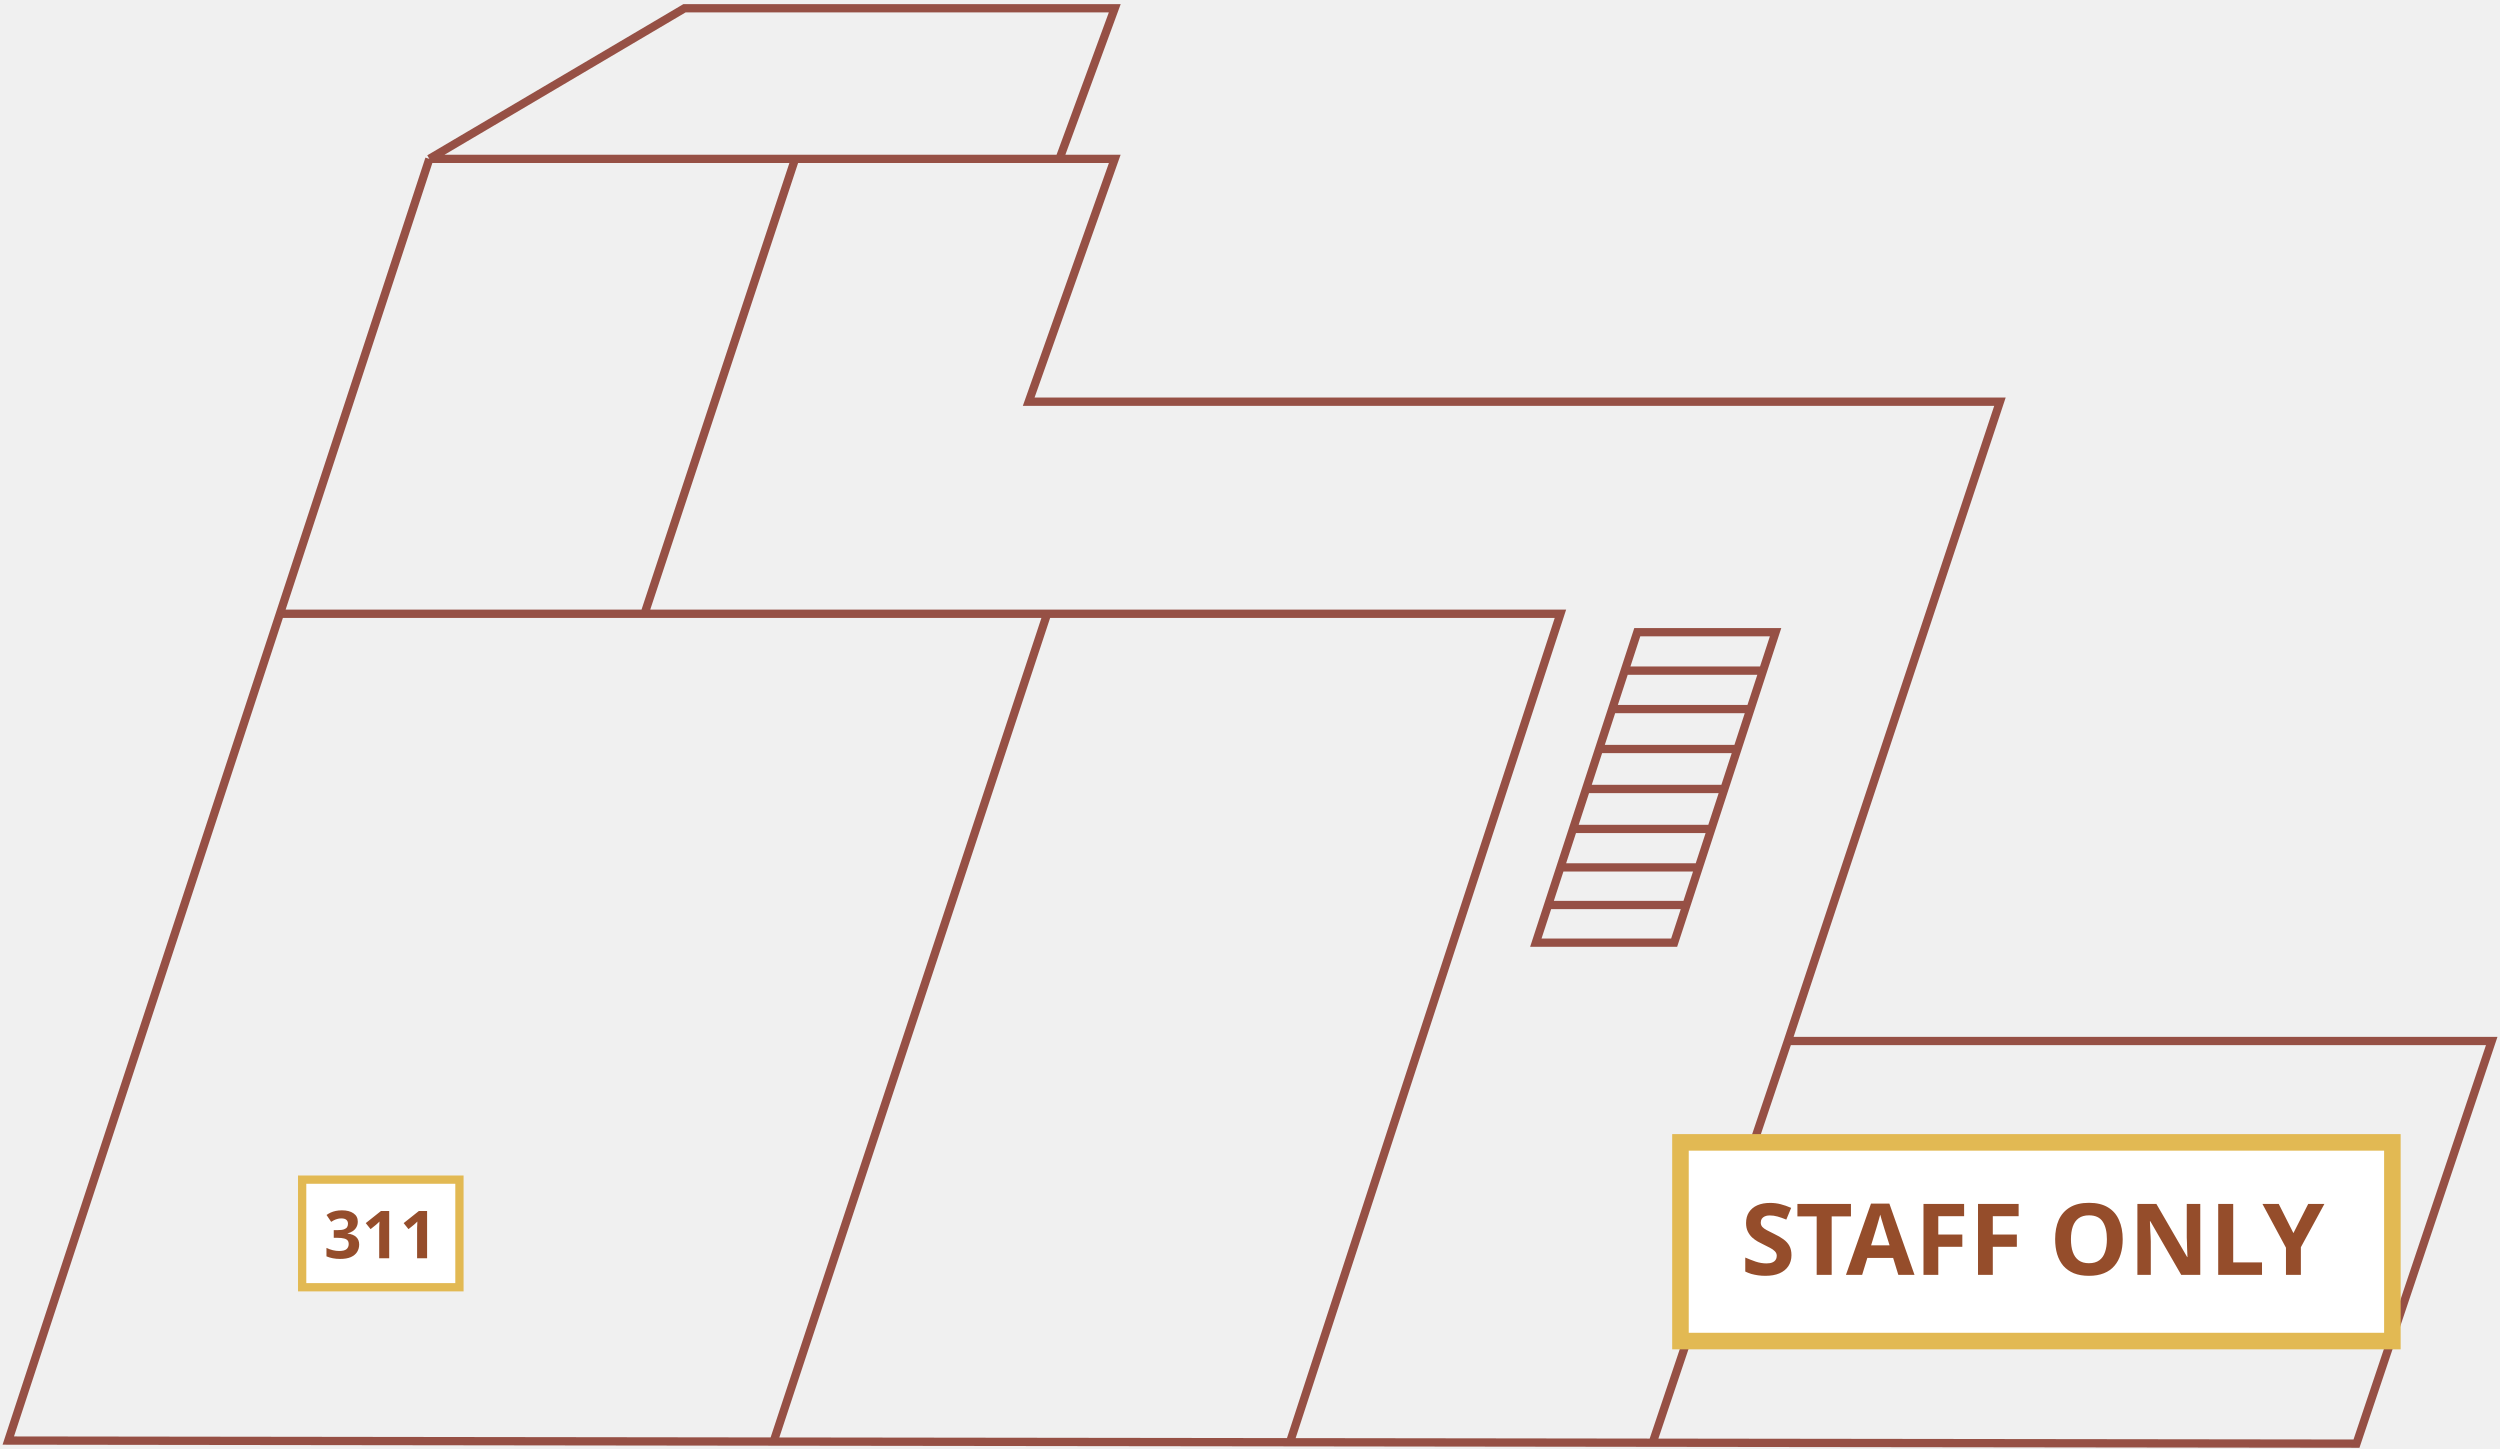
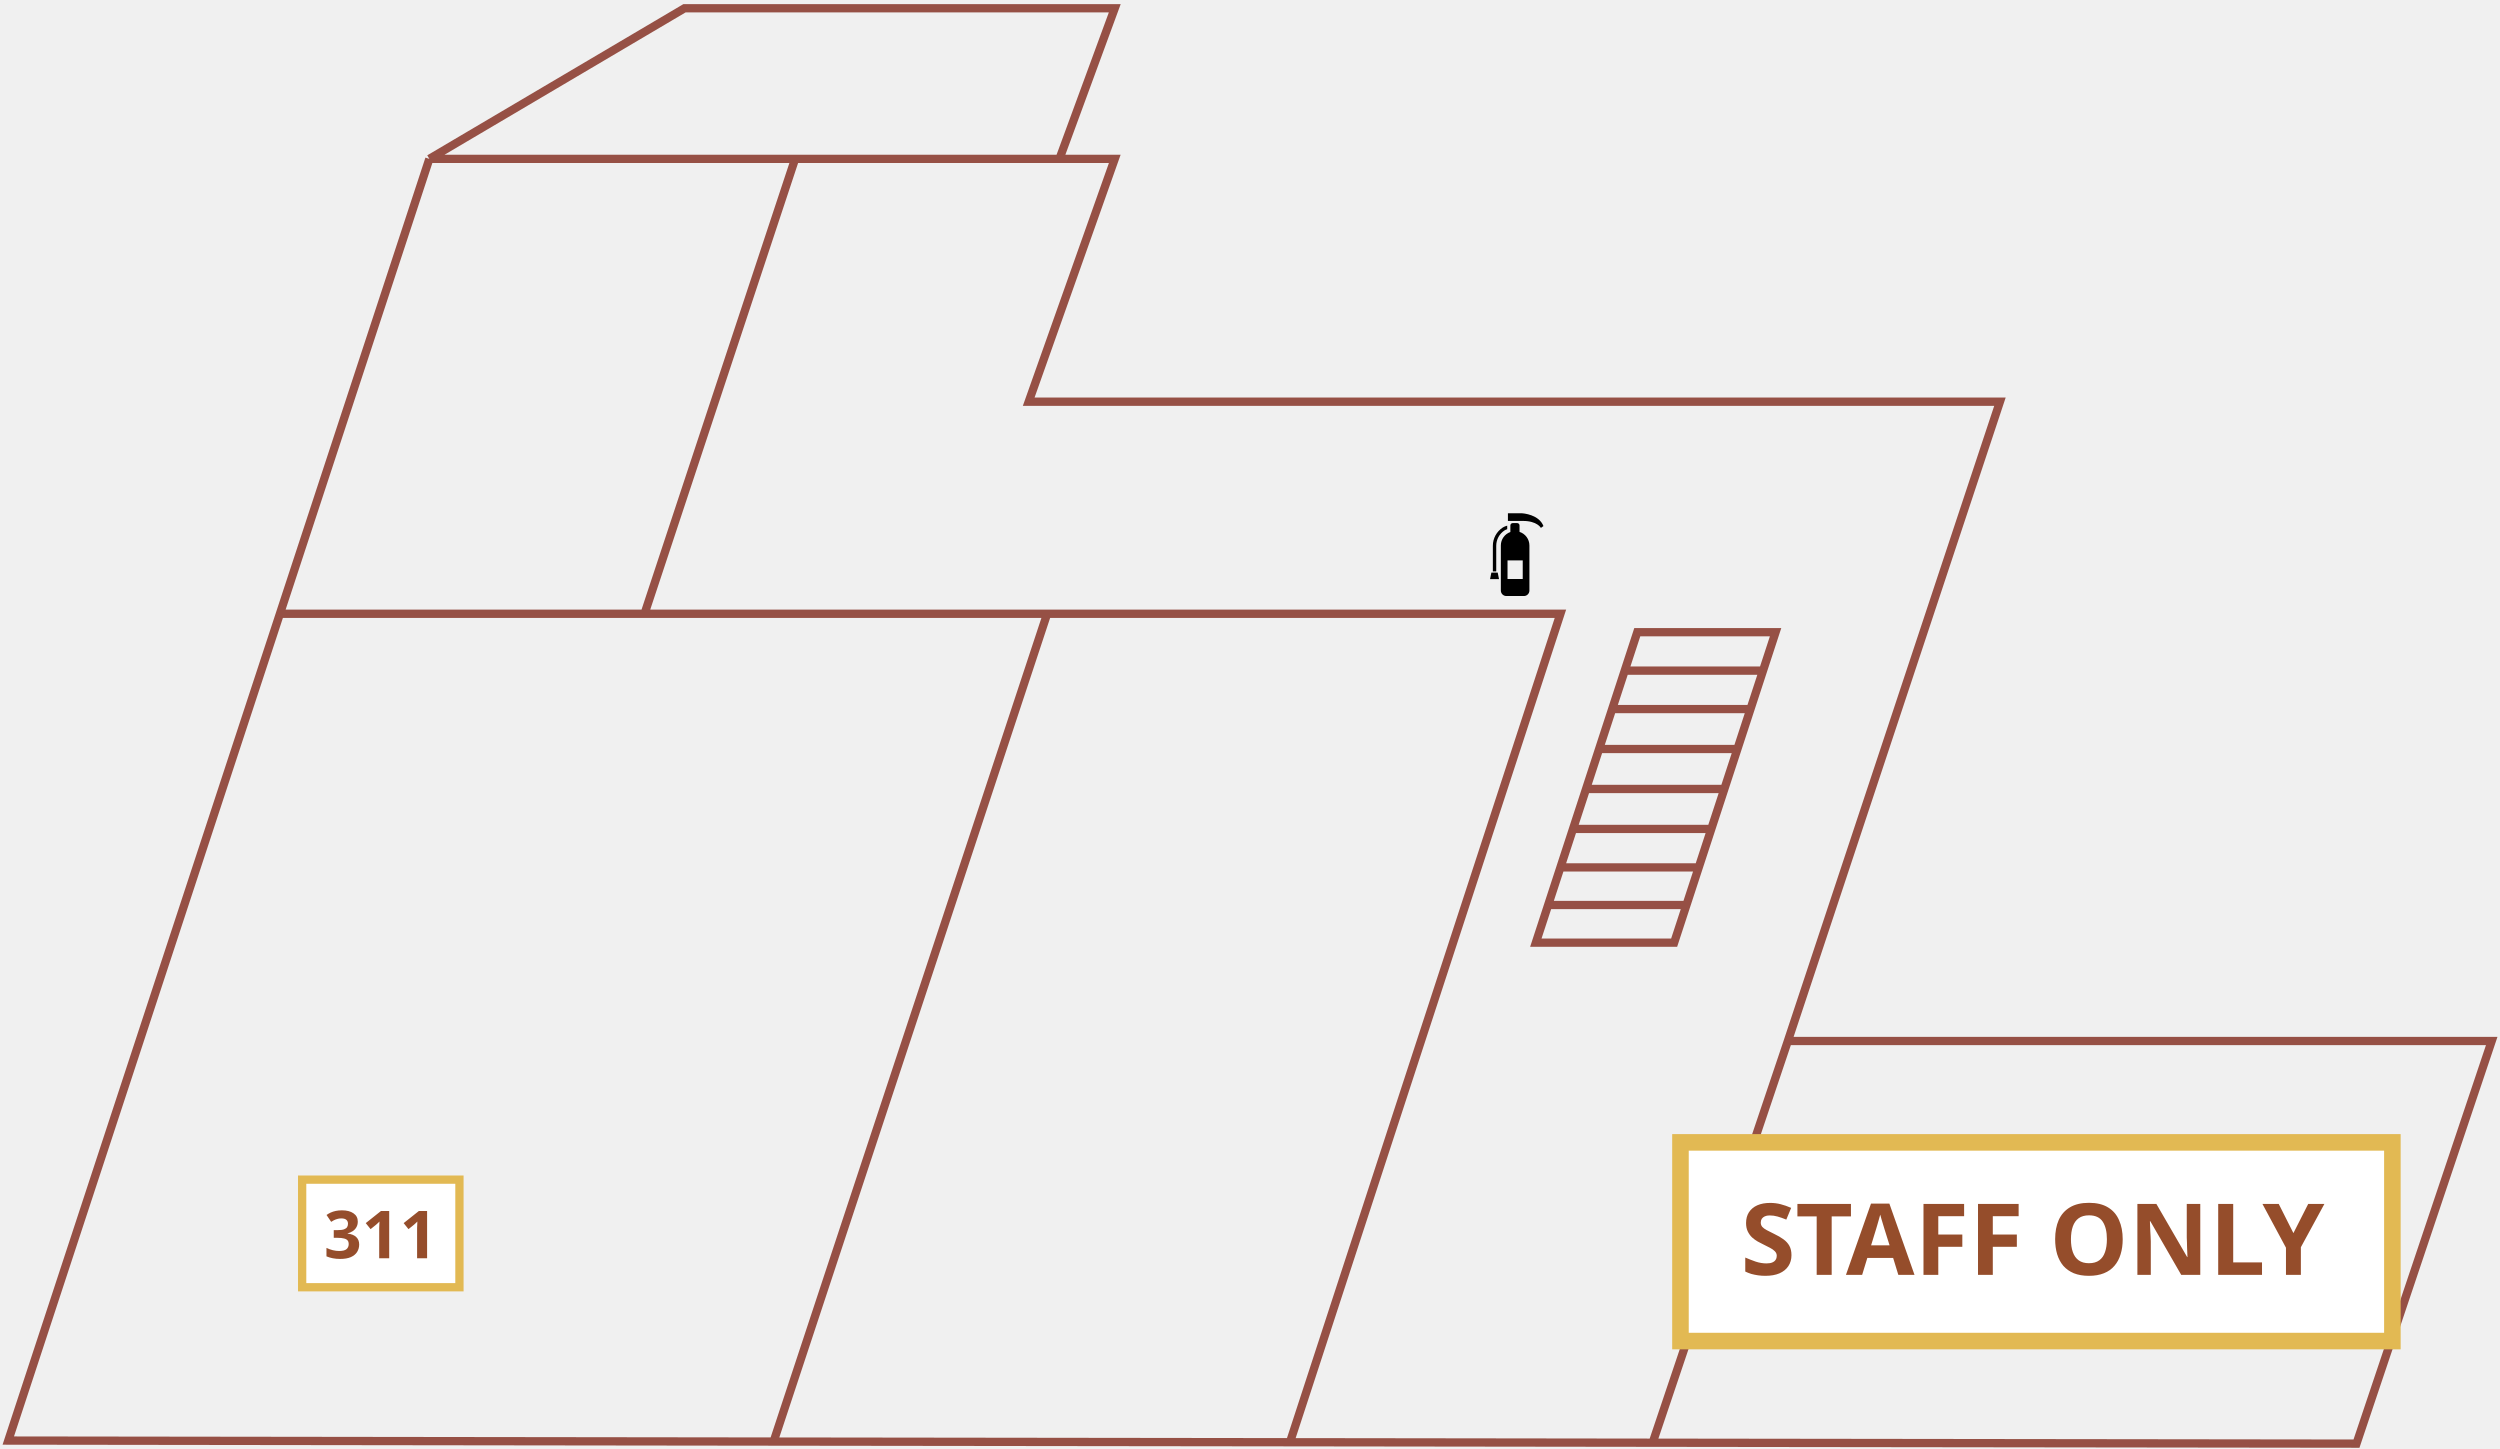
<svg xmlns="http://www.w3.org/2000/svg" width="302" height="175" viewBox="0 0 302 175" fill="none">
  <path d="M51.866 19.193L82.683 1H134.663L127.98 19.193M51.866 19.193L33.813 74.144M51.866 19.193H96.049M127.98 19.193H134.663L124.267 48.525H241.594L215.975 125.752M127.98 19.193H96.049M215.975 125.752H301L284.663 174.391L199.639 174.28M215.975 125.752L199.639 174.28M33.813 74.144L1 174.02L93.451 174.141M33.813 74.144H77.856M155.827 174.222L188.5 74.144H126.495M155.827 174.222L93.451 174.141M155.827 174.222L199.639 174.28M93.451 174.141L126.495 74.144M126.495 74.144H77.856M77.856 74.144L96.049 19.193M187.015 109.326L185.53 113.871H202.238L203.723 109.326M187.015 109.326H203.723M187.015 109.326L188.5 104.78M203.723 109.326L205.208 104.78M188.5 104.78H205.208M188.5 104.78L190.018 100.134M205.208 104.78L206.726 100.134M190.018 100.134H206.726M190.018 100.134L191.595 95.307M206.726 100.134L208.303 95.307M191.595 95.307H208.303M191.595 95.307L193.172 90.48M208.303 95.307L209.88 90.48M193.172 90.48H209.88M193.172 90.48L194.749 85.653M209.88 90.48L211.457 85.653M194.749 85.653H211.457M194.749 85.653L196.266 81.012M211.457 85.653L214.49 76.371H197.782L196.266 81.012M196.266 81.012H212.634" stroke="#965045" />
  <rect x="203" y="138" width="86" height="24" fill="white" stroke="#E2B953" stroke-width="2" />
  <path d="M216.409 151.624C216.409 152.128 216.285 152.568 216.037 152.944C215.789 153.32 215.429 153.612 214.957 153.82C214.493 154.02 213.925 154.12 213.253 154.12C212.957 154.12 212.665 154.1 212.377 154.06C212.097 154.02 211.825 153.964 211.561 153.892C211.305 153.812 211.061 153.716 210.829 153.604V151.912C211.237 152.088 211.657 152.252 212.089 152.404C212.529 152.548 212.965 152.62 213.397 152.62C213.693 152.62 213.929 152.58 214.105 152.5C214.289 152.42 214.421 152.312 214.501 152.176C214.589 152.04 214.633 151.884 214.633 151.708C214.633 151.492 214.557 151.308 214.405 151.156C214.261 151.004 214.065 150.864 213.817 150.736C213.569 150.6 213.285 150.456 212.965 150.304C212.765 150.208 212.549 150.096 212.317 149.968C212.085 149.832 211.861 149.668 211.645 149.476C211.437 149.276 211.265 149.036 211.129 148.756C210.993 148.476 210.925 148.14 210.925 147.748C210.925 147.236 211.041 146.8 211.273 146.44C211.513 146.072 211.849 145.792 212.281 145.6C212.721 145.408 213.237 145.312 213.829 145.312C214.277 145.312 214.701 145.364 215.101 145.468C215.509 145.572 215.933 145.72 216.373 145.912L215.785 147.328C215.393 147.168 215.041 147.044 214.729 146.956C214.417 146.868 214.097 146.824 213.769 146.824C213.545 146.824 213.353 146.86 213.193 146.932C213.033 147.004 212.909 147.104 212.821 147.232C212.741 147.36 212.701 147.512 212.701 147.688C212.701 147.888 212.761 148.06 212.881 148.204C213.001 148.34 213.181 148.472 213.421 148.6C213.661 148.728 213.961 148.88 214.321 149.056C214.761 149.264 215.133 149.48 215.437 149.704C215.749 149.928 215.989 150.192 216.157 150.496C216.325 150.8 216.409 151.176 216.409 151.624ZM221.267 154H219.455V146.944H217.127V145.432H223.595V146.944H221.267V154ZM229.316 154L228.692 151.96H225.572L224.948 154H222.992L226.016 145.396H228.236L231.272 154H229.316ZM227.636 148.444C227.596 148.308 227.544 148.136 227.48 147.928C227.416 147.72 227.352 147.508 227.288 147.292C227.224 147.076 227.172 146.888 227.132 146.728C227.092 146.888 227.036 147.088 226.964 147.328C226.9 147.56 226.836 147.784 226.772 148C226.716 148.208 226.672 148.356 226.64 148.444L226.028 150.436H228.26L227.636 148.444ZM234.145 154H232.357V145.432H237.265V146.92H234.145V149.128H237.049V150.616H234.145V154ZM240.731 154H238.943V145.432H243.851V146.92H240.731V149.128H243.635V150.616H240.731V154ZM256.422 149.704C256.422 150.368 256.338 150.972 256.17 151.516C256.01 152.052 255.762 152.516 255.426 152.908C255.098 153.3 254.674 153.6 254.154 153.808C253.642 154.016 253.038 154.12 252.342 154.12C251.646 154.12 251.038 154.016 250.518 153.808C250.006 153.592 249.582 153.292 249.246 152.908C248.918 152.516 248.67 152.048 248.502 151.504C248.342 150.96 248.262 150.356 248.262 149.692C248.262 148.804 248.406 148.032 248.694 147.376C248.99 146.72 249.438 146.212 250.038 145.852C250.646 145.484 251.418 145.3 252.354 145.3C253.282 145.3 254.046 145.484 254.646 145.852C255.246 146.212 255.69 146.724 255.978 147.388C256.274 148.044 256.422 148.816 256.422 149.704ZM250.17 149.704C250.17 150.304 250.246 150.82 250.398 151.252C250.55 151.684 250.786 152.016 251.106 152.248C251.426 152.48 251.838 152.596 252.342 152.596C252.862 152.596 253.278 152.48 253.59 152.248C253.91 152.016 254.142 151.684 254.286 151.252C254.438 150.82 254.514 150.304 254.514 149.704C254.514 148.8 254.346 148.092 254.01 147.58C253.674 147.068 253.122 146.812 252.354 146.812C251.842 146.812 251.426 146.928 251.106 147.16C250.786 147.392 250.55 147.724 250.398 148.156C250.246 148.588 250.17 149.104 250.17 149.704ZM265.793 154H263.489L259.757 147.52H259.709C259.717 147.72 259.725 147.924 259.733 148.132C259.741 148.332 259.749 148.536 259.757 148.744C259.773 148.944 259.785 149.148 259.793 149.356C259.801 149.556 259.809 149.76 259.817 149.968V154H258.197V145.432H260.489L264.209 151.852H264.245C264.237 151.652 264.229 151.456 264.221 151.264C264.213 151.064 264.205 150.868 264.197 150.676C264.197 150.476 264.193 150.28 264.185 150.088C264.177 149.888 264.169 149.688 264.161 149.488V145.432H265.793V154ZM267.959 154V145.432H269.771V152.5H273.251V154H267.959ZM277.045 148.96L278.833 145.432H280.789L277.945 150.664V154H276.145V150.724L273.301 145.432H275.269L277.045 148.96Z" fill="#954D2B" />
  <rect x="36.5" y="142.5" width="19" height="13" fill="white" stroke="#E2B953" />
  <path d="M43.221 147.568C43.221 147.829 43.165 148.056 43.053 148.248C42.946 148.44 42.8 148.597 42.613 148.72C42.431 148.843 42.224 148.933 41.989 148.992V149.016C42.447 149.069 42.794 149.208 43.029 149.432C43.269 149.656 43.389 149.957 43.389 150.336C43.389 150.667 43.306 150.965 43.141 151.232C42.981 151.493 42.73 151.701 42.389 151.856C42.053 152.005 41.618 152.08 41.085 152.08C40.77 152.08 40.477 152.053 40.205 152C39.933 151.947 39.677 151.869 39.437 151.768V150.744C39.682 150.867 39.938 150.96 40.205 151.024C40.477 151.088 40.727 151.12 40.957 151.12C41.389 151.12 41.69 151.045 41.861 150.896C42.037 150.747 42.125 150.536 42.125 150.264C42.125 150.104 42.085 149.971 42.005 149.864C41.925 149.752 41.783 149.669 41.581 149.616C41.383 149.557 41.106 149.528 40.749 149.528H40.317V148.6H40.757C41.109 148.6 41.376 148.568 41.557 148.504C41.743 148.435 41.869 148.344 41.933 148.232C42.002 148.115 42.037 147.981 42.037 147.832C42.037 147.629 41.973 147.472 41.845 147.36C41.722 147.243 41.514 147.184 41.221 147.184C41.039 147.184 40.874 147.208 40.725 147.256C40.575 147.299 40.44 147.352 40.317 147.416C40.2 147.48 40.096 147.541 40.005 147.6L39.445 146.768C39.594 146.661 39.76 146.565 39.941 146.48C40.127 146.395 40.333 146.328 40.557 146.28C40.781 146.232 41.032 146.208 41.309 146.208C41.895 146.208 42.359 146.328 42.701 146.568C43.047 146.803 43.221 147.136 43.221 147.568ZM47.015 152H45.807V148.696C45.807 148.605 45.807 148.493 45.807 148.36C45.812 148.227 45.818 148.088 45.823 147.944C45.828 147.8 45.834 147.672 45.839 147.56C45.812 147.592 45.754 147.651 45.663 147.736C45.578 147.816 45.498 147.888 45.423 147.952L44.767 148.48L44.183 147.752L46.023 146.288H47.015V152ZM51.593 152H50.385V148.696C50.385 148.605 50.385 148.493 50.385 148.36C50.39 148.227 50.396 148.088 50.401 147.944C50.406 147.8 50.412 147.672 50.417 147.56C50.39 147.592 50.332 147.651 50.241 147.736C50.156 147.816 50.076 147.888 50.001 147.952L49.345 148.48L48.761 147.752L50.601 146.288H51.593V152Z" fill="#954D2B" />
+   <path d="M183.75 62C183.44 62 182.157 62 182.157 62V62.929C182.157 62.929 183.042 62.929 183.971 62.929C185.697 62.929 186.14 63.77 186.14 63.77C186.14 63.77 186.14 63.77 186.449 63.549C185.918 62.177 184.06 62 183.75 62Z" fill="black" />
+   <path d="M180.157 69.167L180 69.958H181.08L180.923 69.167H180.157Z" fill="black" />
+   <path d="M183.559 64.251V63.475C183.559 63.317 183.431 63.189 183.272 63.189H182.739C182.58 63.189 182.453 63.317 182.453 63.475V64.267C181.782 64.503 181.302 65.142 181.302 65.894V71.336C181.302 71.703 181.599 72 181.966 72H184.09C184.456 72 184.753 71.703 184.753 71.336V65.894C184.753 65.126 184.252 64.475 183.559 64.251ZM183.946 69.942H182.109V67.698H183.946V69.942Z" fill="black" />
+   <path d="M180.745 65.925C180.745 65.169 181.132 64.476 181.746 64.074L181.748 64.073L181.748 64.073C181.751 64.07 181.875 63.992 182.071 63.926V63.5C181.747 63.587 181.542 63.72 181.522 63.733C181.522 63.733 181.522 63.733 181.522 63.733C181.522 63.733 181.52 63.734 181.52 63.735L181.52 63.735C180.794 64.212 180.337 65.03 180.337 65.925V69.027H180.745V65.925ZM181.751 64.071L181.749 64.073L181.749 64.073L181.751 64.071Z" fill="black" />
</svg>
